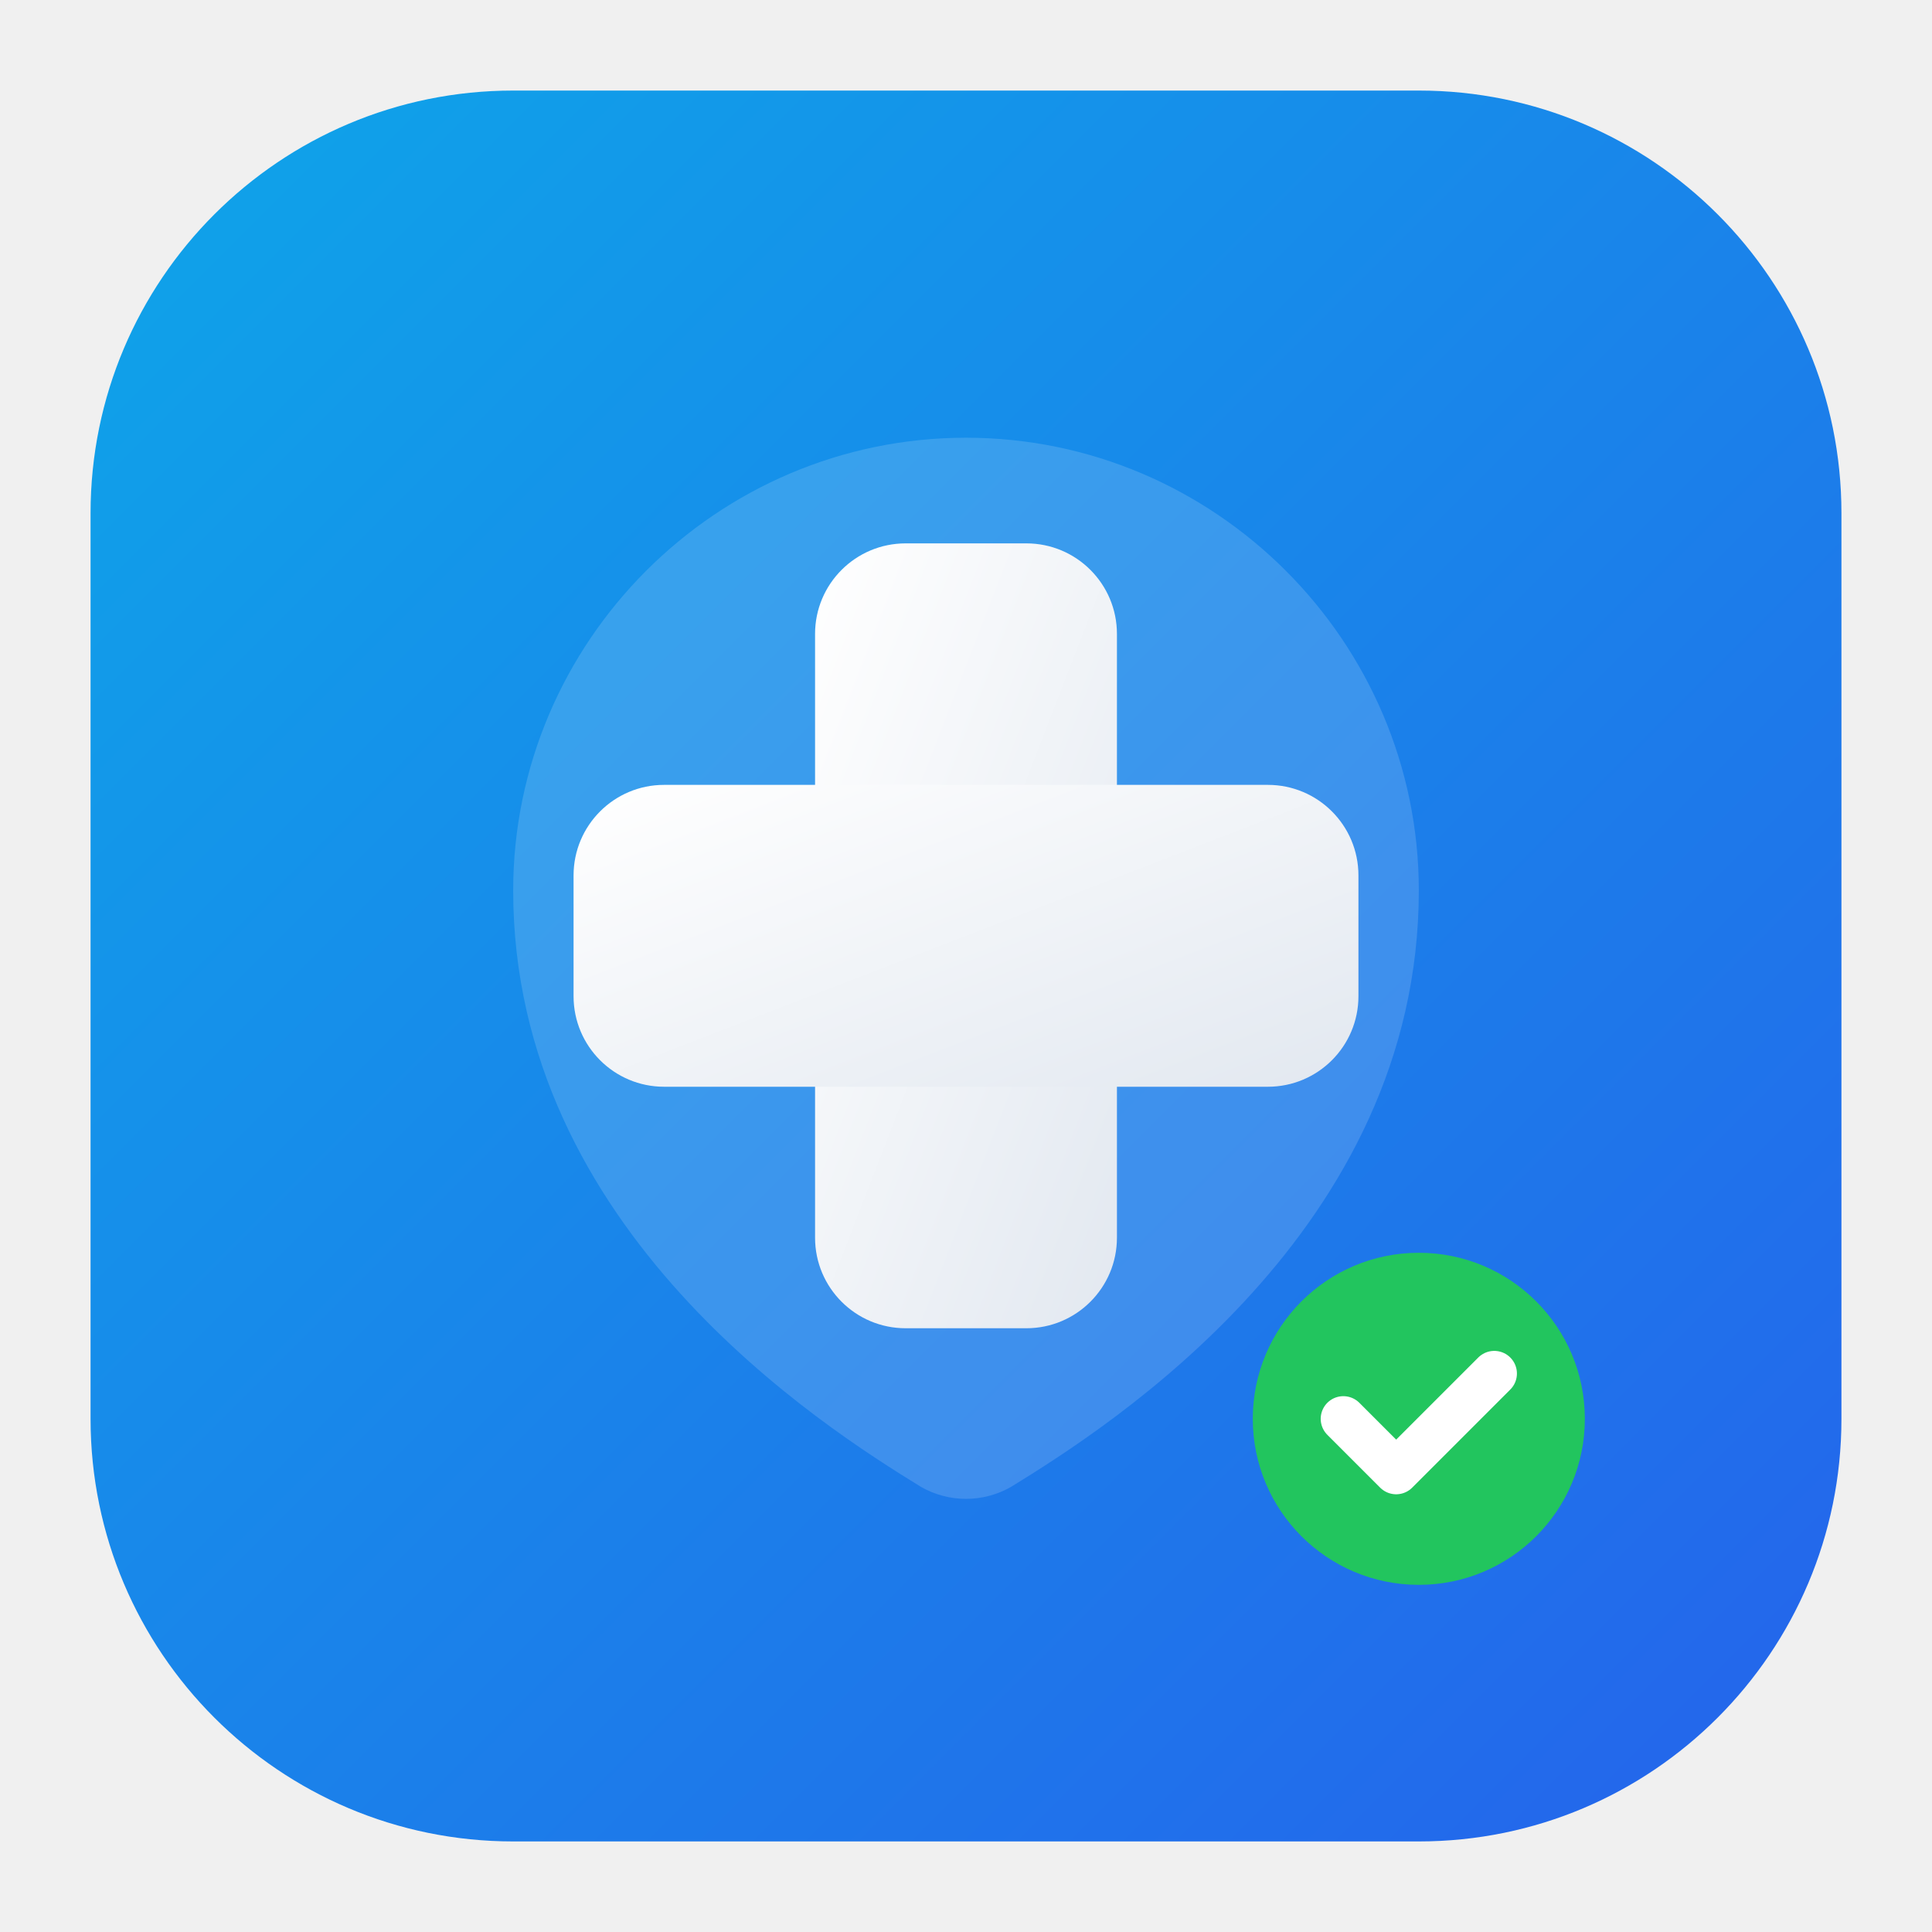
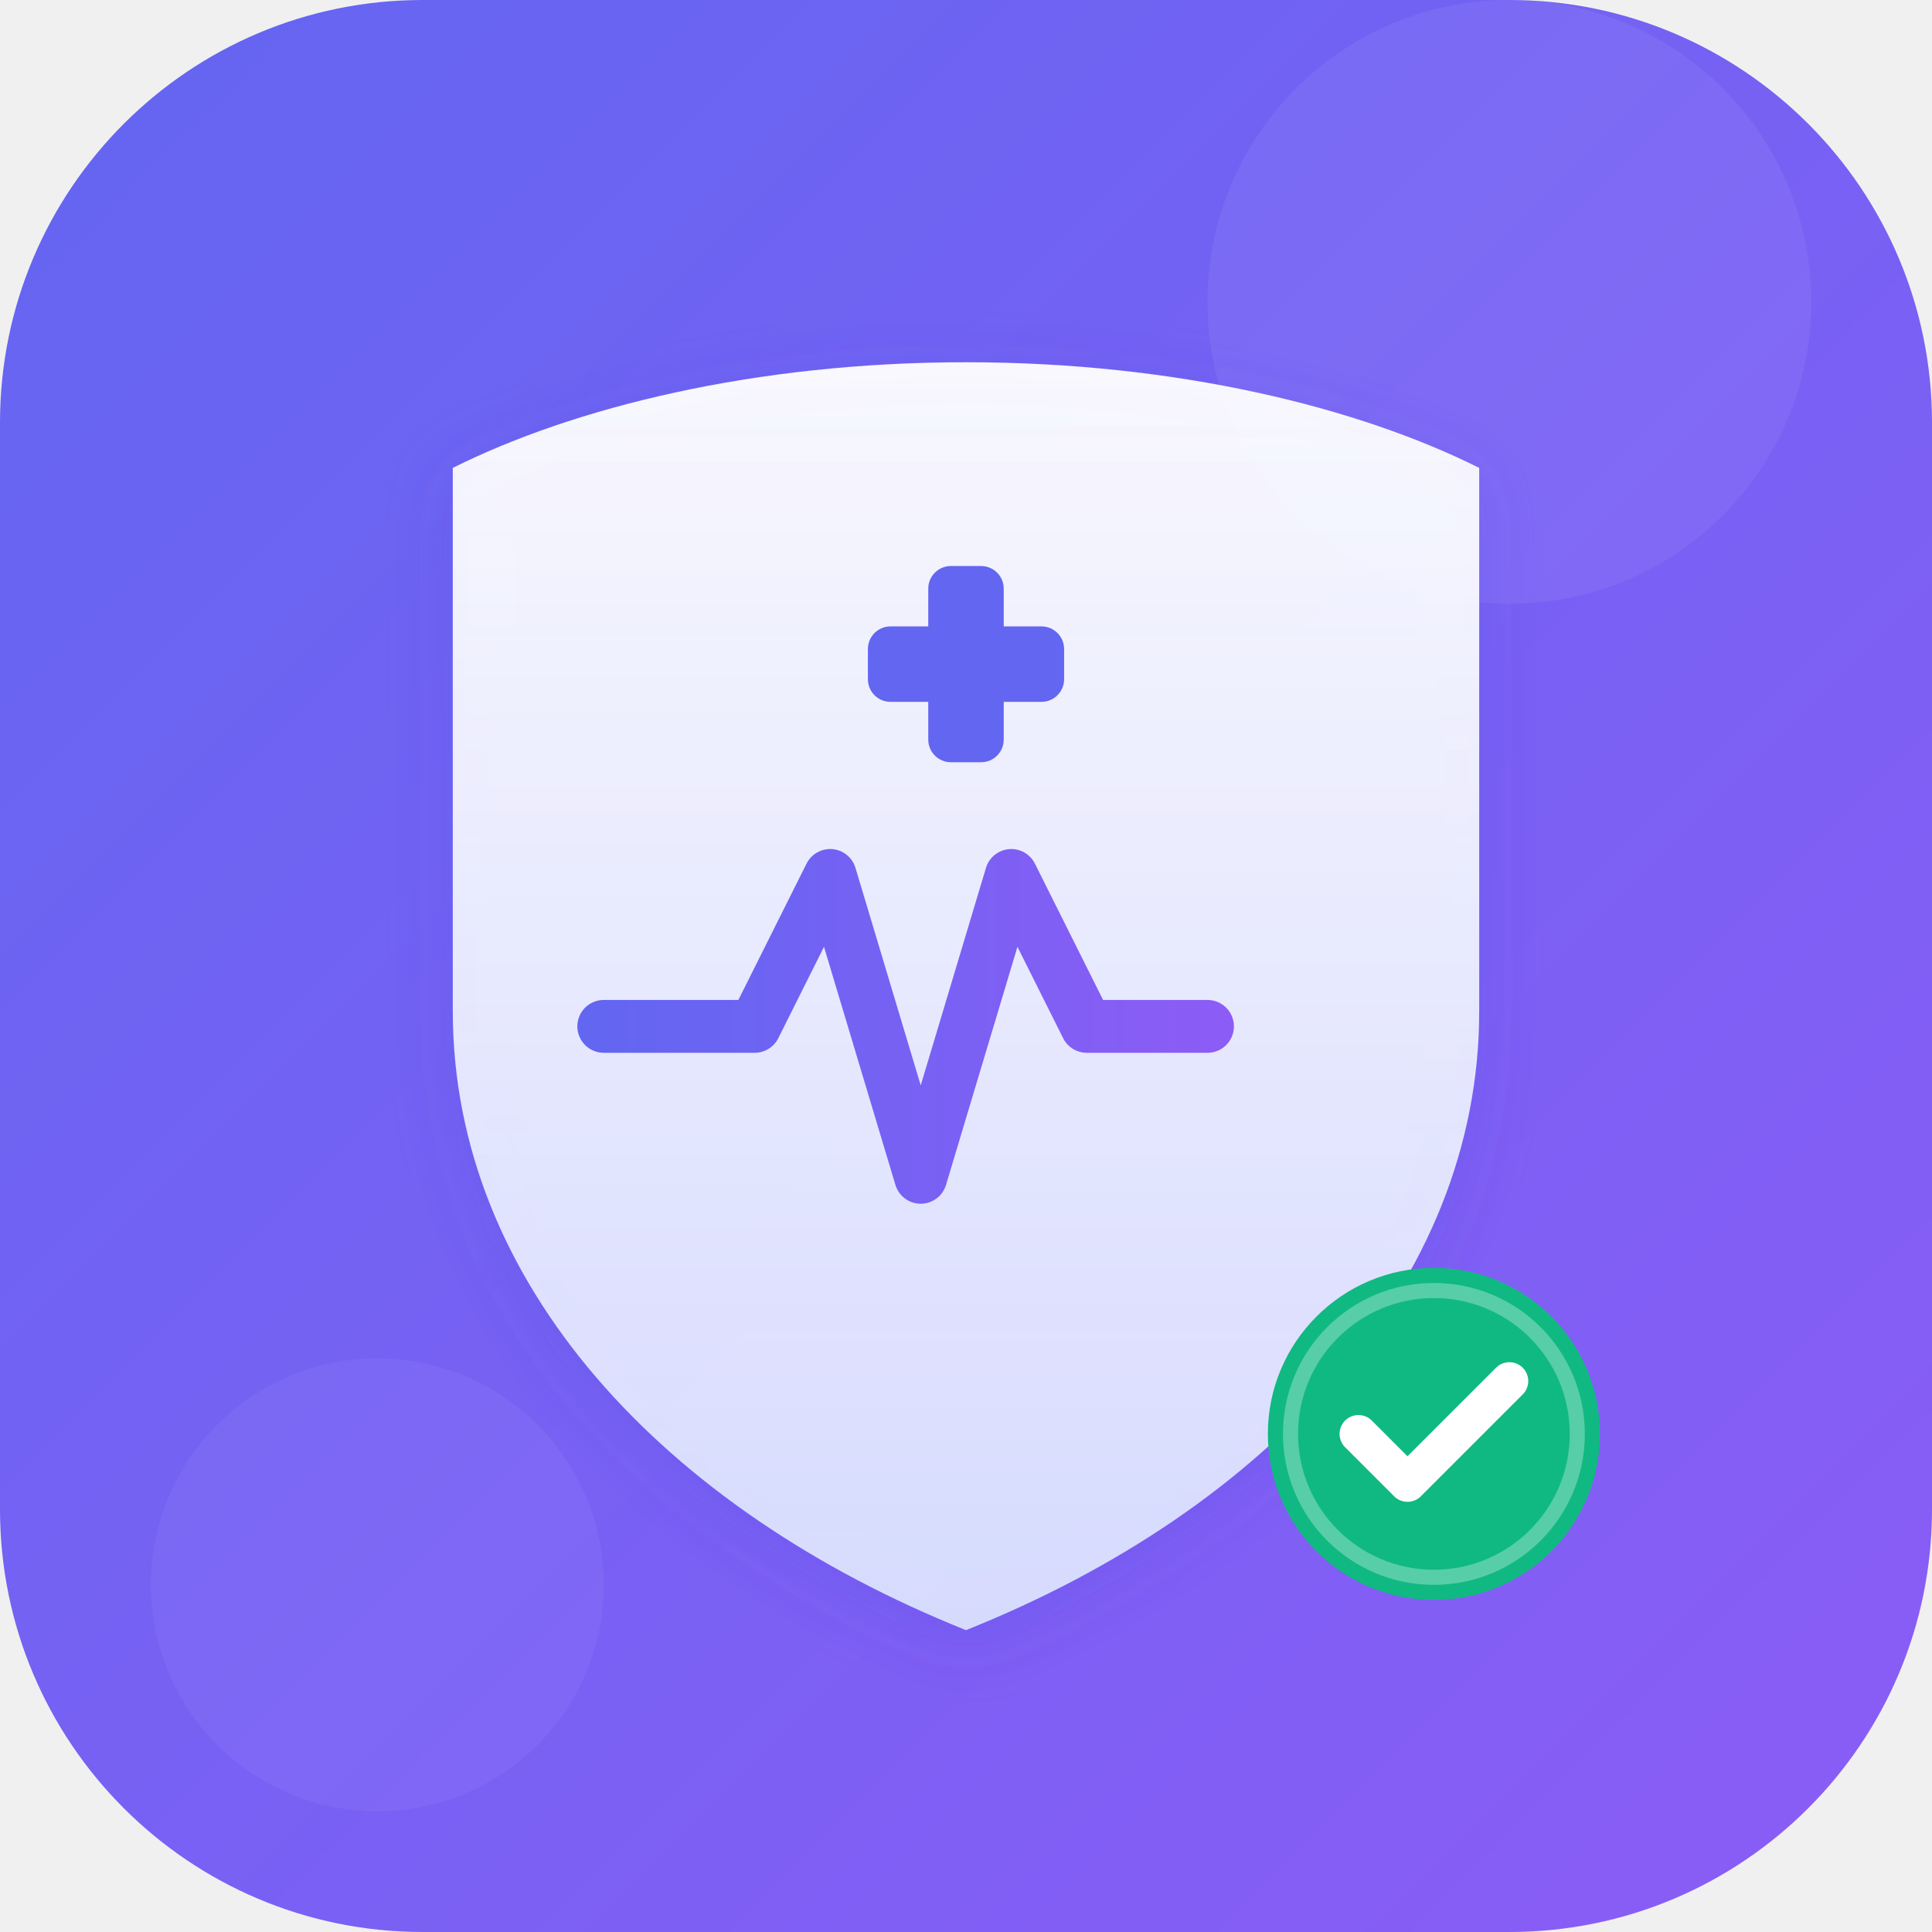
- <svg xmlns="http://www.w3.org/2000/svg" viewBox="0 0 256 256" role="img" aria-label="Logo Medic Center">
+ <svg xmlns="http://www.w3.org/2000/svg" viewBox="0 0 512 512" role="img" aria-label="SymptomCheck App Icon">
  <defs>
    <linearGradient id="bg" x1="0" y1="0" x2="1" y2="1">
-       <stop offset="0%" stop-color="#0ea5e9" />
-       <stop offset="100%" stop-color="#2563eb" />
+       <stop offset="0%" stop-color="#6366f1" />
+       <stop offset="100%" stop-color="#8b5cf6" />
    </linearGradient>
-     <linearGradient id="cross" x1="0" y1="0" x2="1" y2="1">
-       <stop offset="0%" stop-color="#ffffff" />
-       <stop offset="100%" stop-color="#e2e8f0" />
+     <linearGradient id="shield" x1="0.5" y1="0" x2="0.5" y2="1">
+       <stop offset="0%" stop-color="#ffffff" stop-opacity="0.95" />
+       <stop offset="100%" stop-color="#e0e7ff" stop-opacity="0.9" />
    </linearGradient>
+     <linearGradient id="pulse" x1="0" y1="0.5" x2="1" y2="0.5">
+       <stop offset="0%" stop-color="#6366f1" />
+       <stop offset="100%" stop-color="#8b5cf6" />
+     </linearGradient>
+     <filter id="shadow" x="-10%" y="-10%" width="120%" height="130%">
+       <feDropShadow dx="0" dy="4" stdDeviation="8" flood-color="#4f46e5" flood-opacity="0.25" />
+     </filter>
  </defs>
-   <rect x="12" y="12" width="232" height="232" rx="56" fill="url(#bg)" />
-   <path d="M128 58c33 0 60 27 60 60 0 45-41 71-54 79a12 12 0 0 1-12 0c-13-8-54-34-54-79 0-33 27-60 60-60z" fill="#ffffff" opacity="0.15" />
-   <g transform="translate(128 124)">
-     <rect x="-20" y="-52" width="40" height="104" rx="12" fill="url(#cross)" />
-     <rect x="-52" y="-20" width="104" height="40" rx="12" fill="url(#cross)" />
+   <rect width="512" height="512" rx="112" fill="url(#bg)" />
+   <circle cx="400" cy="80" r="80" fill="#ffffff" opacity="0.06" />
+   <circle cx="100" cy="420" r="60" fill="#ffffff" opacity="0.05" />
+   <path d="M256 96c56 0 104 12 136 28v144c0 72-56 132-136 164-80-32-136-92-136-164V124c32-16 80-28 136-28z" fill="url(#shield)" filter="url(#shadow)" />
+   <polyline points="160,272 200,272 220,232 244,312 268,232 288,272 320,272" fill="none" stroke="url(#pulse)" stroke-width="14" stroke-linecap="round" stroke-linejoin="round" />
+   <g transform="translate(256, 176)">
+     <rect x="-10" y="-26" width="20" height="52" rx="6" fill="#6366f1" />
+     <rect x="-26" y="-10" width="52" height="20" rx="6" fill="#6366f1" />
  </g>
-   <circle cx="188" cy="188" r="22" fill="#22c55e" />
-   <path d="M178 188l7 7 13-13" fill="none" stroke="#ffffff" stroke-width="6" stroke-linecap="round" stroke-linejoin="round" />
+   <circle cx="380" cy="380" r="44" fill="#10b981" />
+   <circle cx="380" cy="380" r="38" fill="none" stroke="#ffffff" stroke-width="4" opacity="0.3" />
+   <path d="M360,380 l13,13 l27,-27" fill="none" stroke="#ffffff" stroke-width="10" stroke-linecap="round" stroke-linejoin="round" />
</svg>
